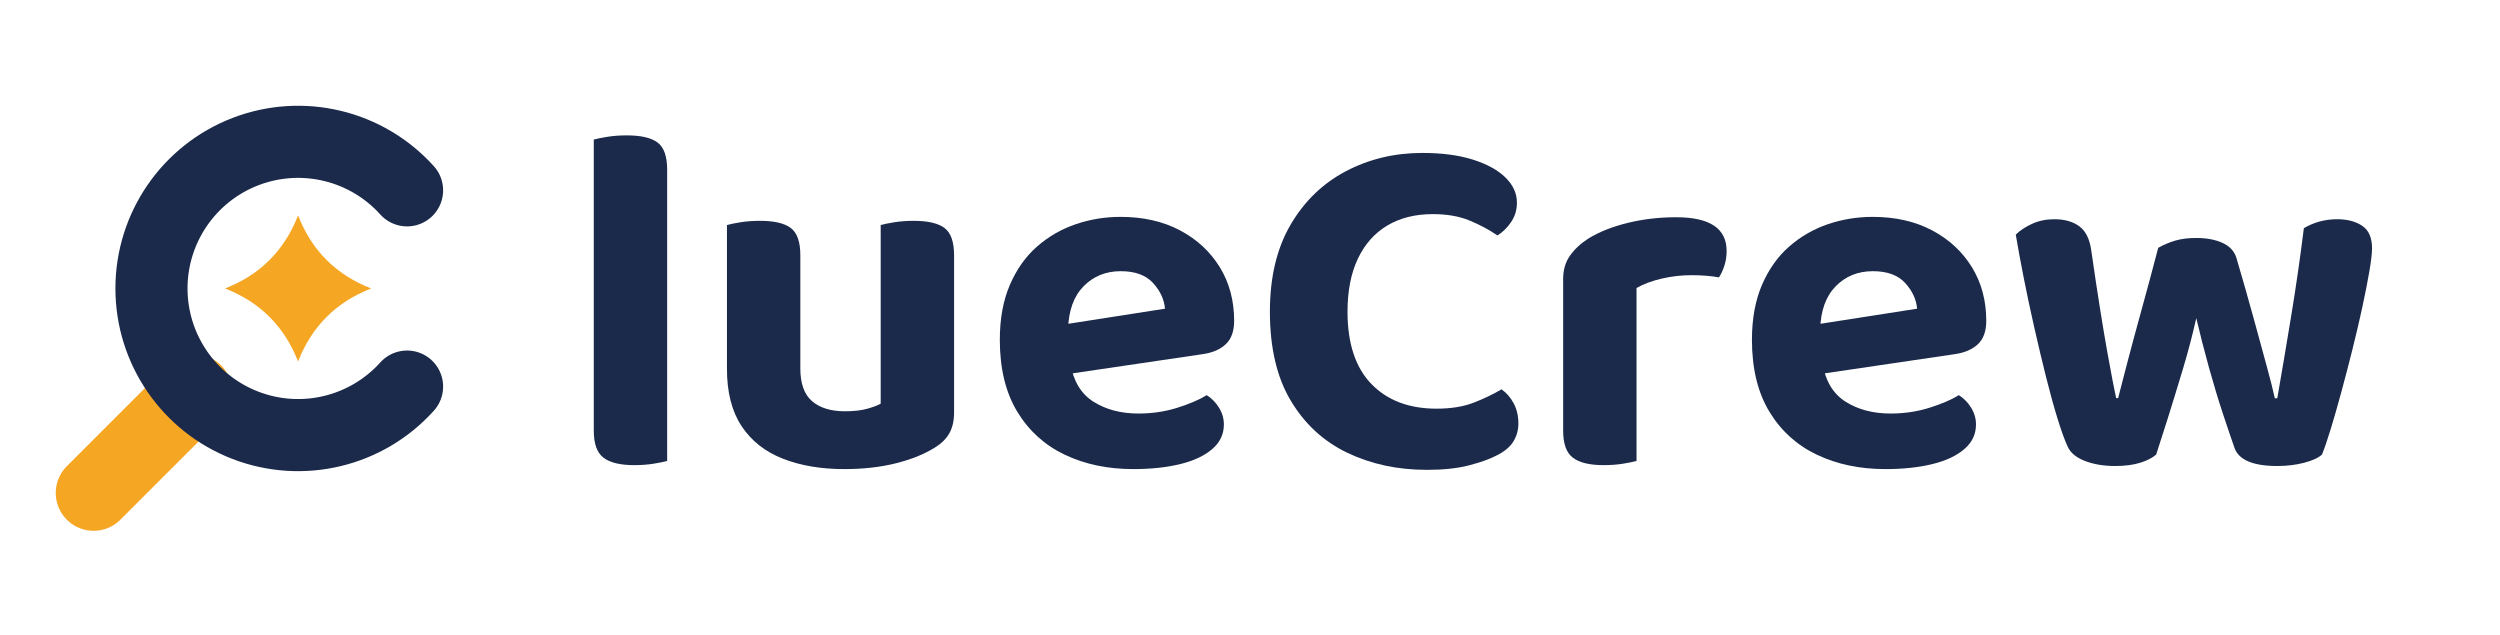
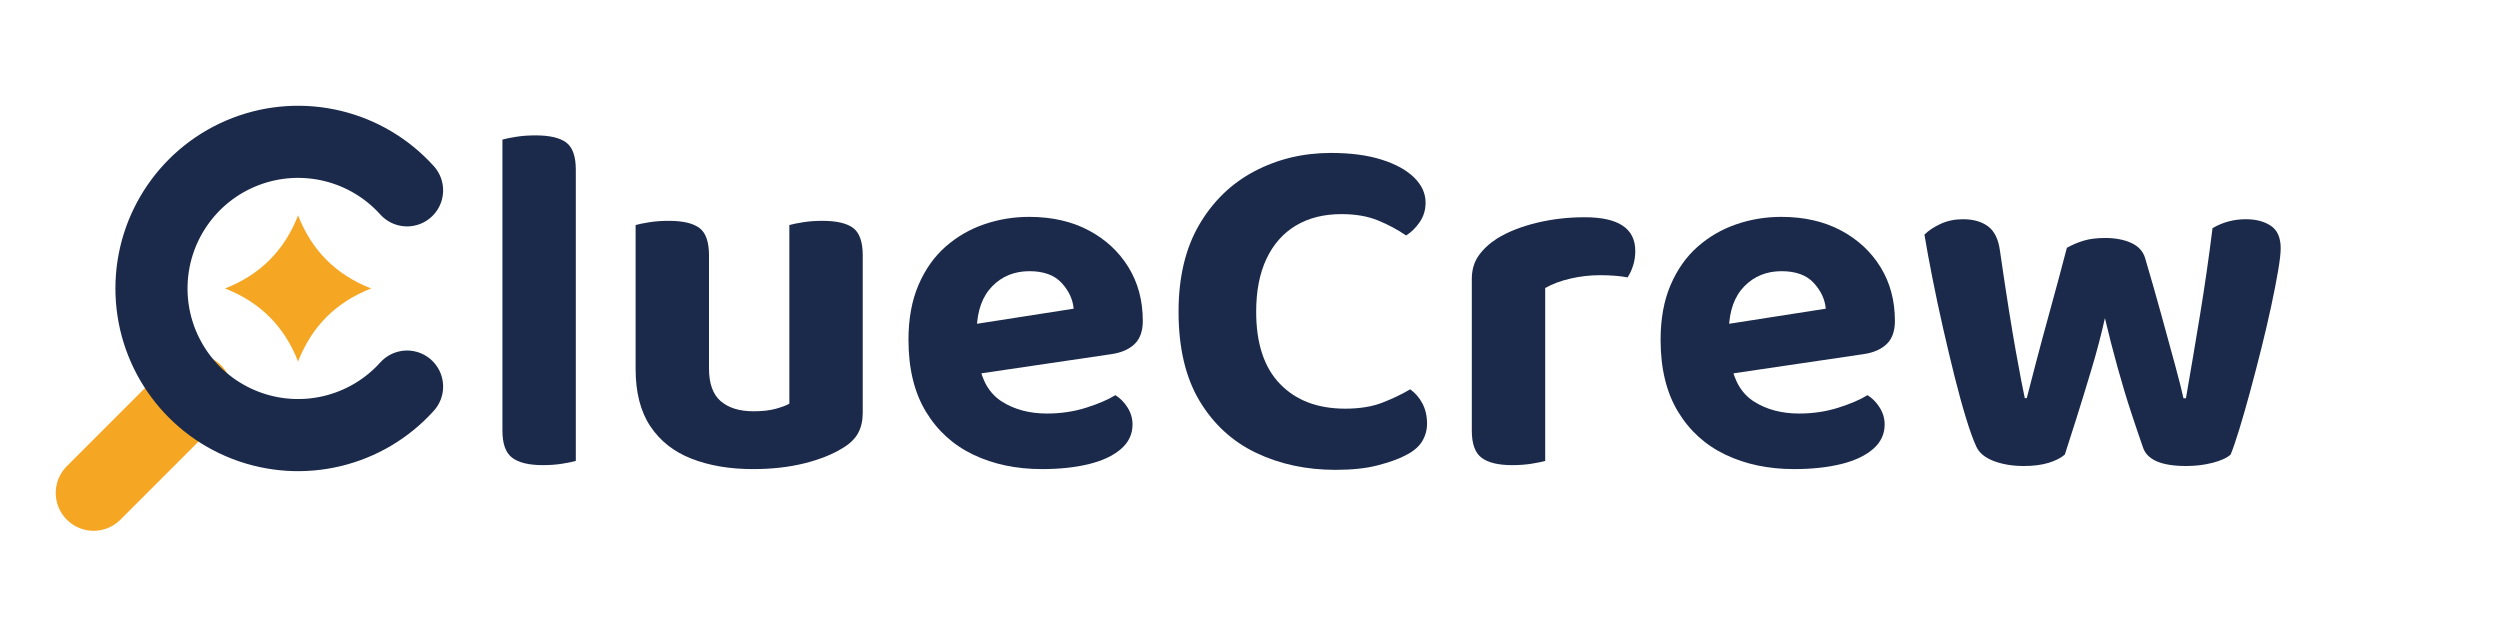
<svg xmlns="http://www.w3.org/2000/svg" viewBox="0 0 520 132">
  <line x1="40.43" y1="81.57" x2="19.47" y2="102.53" stroke="#F5A623" stroke-width="15.75" stroke-linecap="round" />
  <path d="M 84.67 80.41 A 30.5 30.5 0 1 1 84.67 39.59" fill="none" stroke="#1B2A4A" stroke-width="15.0" stroke-linecap="round" />
  <path fill="#F5A623" d="M 62.0 44.8 Q 66.256 55.744 77.2 60.0 Q 66.256 64.256 62.0 75.2 Q 57.744 64.256 46.8 60.0 Q 57.744 55.744 62.0 44.8 Z" />
  <g fill="#1B2A4A">
-     <g transform="translate(117.00,96.00) scale(0.10286,-0.10286)">
+     <g transform="translate(98.00,96.00) scale(0.10286,-0.10286)">
      <path d="M63.24 264 211.641 261.12V1.24Q202.081 -1.52 184.1 -4.4Q166.12 -7.28 145 -7.28Q102.72 -7.28 82.98 7.68Q63.24 22.64 63.24 62.16ZM211.641 184.36 63.24 187V651.04Q72.8 653.8 90.9 656.68Q109 659.56 129.88 659.56Q173.16 659.56 192.401 644.98Q211.641 630.4 211.641 590.12Z" />
    </g>
-     <g transform="translate(145.29,96.00) scale(0.10286,-0.10286)">
+     <g transform="translate(126.29,96.00) scale(0.10286,-0.10286)">
      <path d="M57.52 187.24V259.24H205.921V188.2Q205.921 142.44 229.661 122.041Q253.4 101.641 295.92 101.641Q323 101.641 341.12 106.721Q359.24 111.801 368.4 117V259.24H516.801V98.72Q516.801 74.68 507.5 57.62Q498.2 40.56 477.2 27.8Q445.32 7.96 398.62 -3.66Q351.92 -15.28 294.92 -15.28Q224.36 -15.28 170.64 5.74Q116.92 26.76 87.22 71.44Q57.52 116.12 57.52 187.24ZM516.801 214.08H368.4V478.24Q377.96 481 396.06 483.88Q414.16 486.76 435.04 486.76Q478.32 486.76 497.56 472.18Q516.801 457.6 516.801 417.08ZM205.921 214.08H57.52V478.24Q67.08 481 85.18 483.88Q103.28 486.76 124.4 486.76Q167.44 486.76 186.681 472.18Q205.921 457.6 205.921 417.08Z" />
    </g>
-     <g transform="translate(204.33,96.00) scale(0.10286,-0.10286)">
+     <g transform="translate(185.33,96.00) scale(0.10286,-0.10286)">
      <path d="M126.8 170.12 121.28 270.36 369.32 309.08Q366.84 337.48 345 361.2Q323.16 384.92 279.88 384.92Q234.6 384.92 204.74 354.48Q174.881 324.04 173.361 267.64L177.921 198.52Q187.201 144.36 225.101 120.72Q263 97.081 315.4 97.081Q357.4 97.081 394.44 108.801Q431.48 120.521 453.76 134.24Q468.56 124.96 478.48 109Q488.4 93.04 488.4 74.96Q488.4 45.32 464.62 25.02Q440.84 4.72 399.64 -5.28Q358.44 -15.28 305.32 -15.28Q227.56 -15.28 166.5 13.86Q105.44 43 70.38 101.16Q35.32 159.32 35.32 246.16Q35.32 310 55.62 357.16Q75.92 404.32 110.36 434.56Q144.8 464.8 188.46 479.78Q232.12 494.76 279.36 494.76Q347.96 494.76 399.4 467.62Q450.84 440.48 480 393.22Q509.16 345.96 509.16 284.44Q509.16 253.32 492.32 237.36Q475.48 221.4 445.32 217.12Z" />
    </g>
-     <g transform="translate(260.07,96.00) scale(0.10286,-0.10286)">
+     <g transform="translate(241.07,96.00) scale(0.10286,-0.10286)">
      <path d="M539.08 523.52Q539.08 501.4 527.16 484.06Q515.24 466.719 499.68 457.159Q474.68 474.399 443.36 487.359Q412.04 500.319 368.96 500.319Q315.56 500.319 276.94 477.259Q238.321 454.199 217.421 410.1Q196.521 366 196.521 303Q196.521 206.6 244.861 156.76Q293.2 106.921 376.52 106.921Q420.16 106.921 451.18 118.881Q482.2 130.841 507.96 146.041Q523.28 135.2 532.66 117.48Q542.04 99.76 542.04 76.64Q542.04 56.76 531.6 40.04Q521.16 23.32 496 11.28Q476.8 1.36 442.12 -7.72Q407.44 -16.8 356.84 -16.8Q268.52 -16.8 196.46 17.56Q124.4 51.92 81.98 122.68Q39.56 193.44 39.56 303Q39.56 407.24 81.2 478.62Q122.84 550 193.14 587.02Q263.44 624.04 347.76 624.04Q407.32 624.04 450.08 610.52Q492.84 597 515.96 574.32Q539.08 551.64 539.08 523.52Z" />
    </g>
-     <g transform="translate(319.22,96.00) scale(0.10286,-0.10286)">
+     <g transform="translate(300.22,96.00) scale(0.10286,-0.10286)">
      <path d="M205.921 350.92V226.36H57.52V369.24Q57.52 396.8 71.34 416.38Q85.16 435.96 108.96 451.24Q141.8 471.28 188.32 482.64Q234.84 494 286.04 494Q388.08 494 388.08 425.88Q388.08 409.8 383.56 395.98Q379.04 382.16 372.52 372.36Q362.52 374.36 348.04 375.6Q333.56 376.84 316.8 376.84Q286.76 376.84 257.081 370Q227.401 363.16 205.921 350.92ZM57.52 264 205.921 261.12V1.24Q196.361 -1.52 178.38 -4.4Q160.4 -7.28 139.28 -7.28Q97 -7.28 77.26 7.68Q57.52 22.64 57.52 62.16Z" />
    </g>
-     <g transform="translate(360.77,96.00) scale(0.10286,-0.10286)">
+     <g transform="translate(341.77,96.00) scale(0.10286,-0.10286)">
      <path d="M126.8 170.12 121.28 270.36 369.32 309.08Q366.84 337.48 345 361.2Q323.16 384.92 279.88 384.92Q234.6 384.92 204.74 354.48Q174.881 324.04 173.361 267.64L177.921 198.52Q187.201 144.36 225.101 120.72Q263 97.081 315.4 97.081Q357.4 97.081 394.44 108.801Q431.48 120.521 453.76 134.24Q468.56 124.96 478.48 109Q488.4 93.04 488.4 74.96Q488.4 45.32 464.62 25.02Q440.84 4.72 399.64 -5.28Q358.44 -15.28 305.32 -15.28Q227.56 -15.28 166.5 13.86Q105.44 43 70.38 101.16Q35.32 159.32 35.32 246.16Q35.32 310 55.62 357.16Q75.92 404.32 110.36 434.56Q144.8 464.8 188.46 479.78Q232.12 494.76 279.36 494.76Q347.96 494.76 399.4 467.62Q450.84 440.48 480 393.22Q509.16 345.96 509.16 284.44Q509.16 253.32 492.32 237.36Q475.48 221.4 445.32 217.12Z" />
    </g>
-     <g transform="translate(416.52,96.00) scale(0.10286,-0.10286)">
+     <g transform="translate(397.52,96.00) scale(0.10286,-0.10286)">
      <path d="M391.84 290.039Q380.68 239.959 364.74 186.84Q348.801 133.72 334.361 87.84Q319.921 41.96 310.761 14.12Q298.961 3.8 277.941 -2.62Q256.92 -9.04 227.76 -9.04Q193.52 -9.04 167.1 1.02Q140.68 11.08 131.88 29.92Q122.64 49.92 111.28 86.78Q99.92 123.64 87.94 171.5Q75.96 219.36 64.24 271.1Q52.52 322.84 42.92 371.46Q33.32 420.08 26.84 458.84Q39.16 471.16 59.54 480.58Q79.92 490 104.8 490Q135.96 490 155.341 475.7Q174.721 461.4 179.481 427Q189.241 359.16 197.321 308.44Q205.401 257.72 211.821 222.06Q218.24 186.4 222.66 163.52Q227.08 140.641 229.8 128.241H233.8Q239.52 150.721 251.96 198.381Q264.4 246.041 281.44 307.68Q298.48 369.32 314.88 432.2Q332 441.76 349.84 446.92Q367.68 452.08 392.08 452.08Q423 452.08 444.881 442.16Q466.761 432.24 473.041 411.64Q490.961 351 506.641 294Q522.321 237 534.141 193.481Q545.96 149.961 550.68 128.001H555.68Q569.56 207.881 584.02 295.82Q598.48 383.76 609.4 471.88Q640.12 490 676.84 490Q707.521 490 727.401 476.68Q747.281 463.36 747.281 431.16Q747.281 416.36 741.921 384.98Q736.561 353.6 727.841 313.12Q719.121 272.64 707.901 227.8Q696.681 182.96 685.341 141.12Q674.001 99.28 663.781 65.94Q653.561 32.6 646.081 14.12Q635.001 4.04 609.821 -2.5Q584.641 -9.04 555.96 -9.04Q482.28 -9.04 469.2 27.44Q459.76 54.32 445.56 97.18Q431.36 140.04 417.3 190.76Q403.24 241.479 391.84 290.039Z" />
    </g>
  </g>
</svg>
